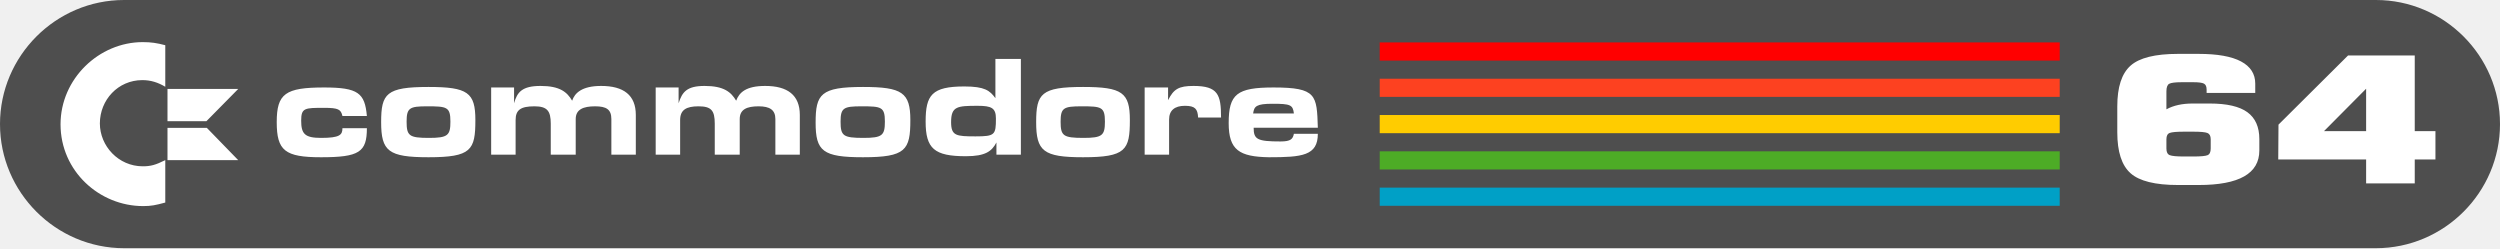
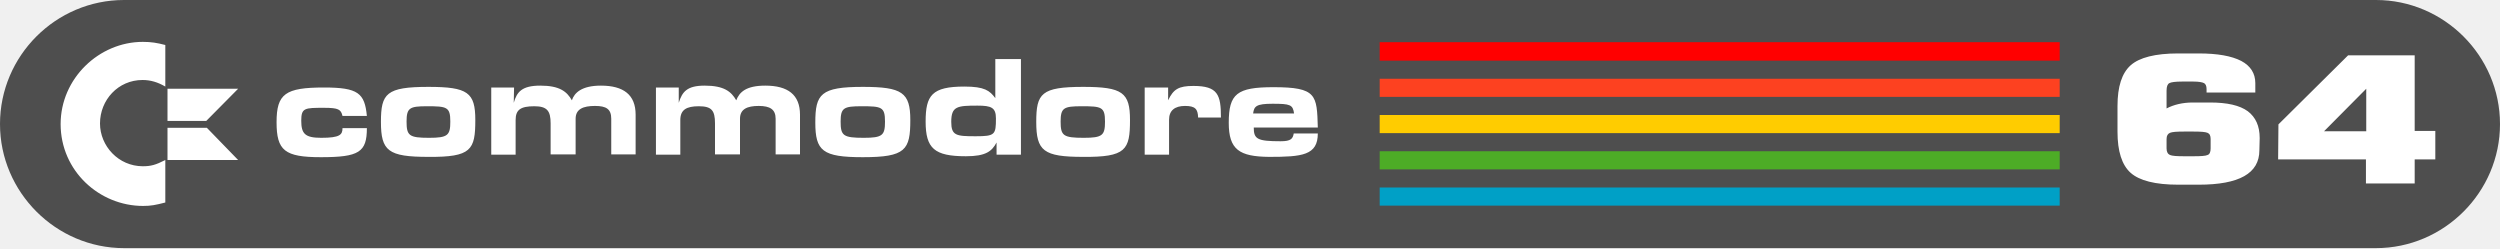
- <svg xmlns="http://www.w3.org/2000/svg" id="svg2" version="1.1" xml:space="preserve" width="1000" height="99.28" viewBox="0 0 1000 99.28">
-   <defs id="defs6">
-     <clipPath clipPathUnits="userSpaceOnUse" id="clipPath16">
-       <path d="m 0,107 847.5,0 0,-107 L 0,0 0,107 Z" id="path18" />
-     </clipPath>
-   </defs>
-   <g id="g10" transform="matrix(1.25,0,0,-1.25,-28.125,120)">
-     <g id="g12">
-       <g id="g14" clip-path="url(#clipPath16)">
-         <g id="g20" transform="translate(62.211,96)">
-           <path d="m 0,0 720.575,0 c 21.844,0 39.714,-17.87 39.714,-39.712 0,-21.843 -17.87,-39.712 -39.714,-39.712 L 0,-79.424 c -21.841,-10e-4 -39.711,17.868 -39.711,39.712 C -39.711,-17.87 -21.841,0 0,0" style="fill:#4e4e4e;fill-opacity:1;fill-rule:nonzero;stroke:none" id="path22" />
-         </g>
-         <path d="m 464.007,82.426 217.601,0 0,-5.808 -217.601,0 0,5.808 z" style="fill:#ff0000;fill-opacity:1;fill-rule:nonzero;stroke:none" id="path24" />
-         <path d="m 464.007,70.809 217.601,0 0,-5.809 -217.601,0 0,5.809 z" style="fill:#fd4120;fill-opacity:1;fill-rule:nonzero;stroke:none" id="path26" />
-         <path d="m 464.007,59.192 217.601,0 0,-5.809 -217.601,0 0,5.809 z" style="fill:#ffcc00;fill-opacity:1;fill-rule:nonzero;stroke:none" id="path28" />
-         <path d="m 464.007,47.575 217.601,0 0,-5.809 -217.601,0 0,5.809 z" style="fill:#4dac26;fill-opacity:1;fill-rule:nonzero;stroke:none" id="path30" />
-         <path d="m 464.007,35.959 217.601,0 0,-5.81 -217.601,0 0,5.81 z" style="fill:#00a0c6;fill-opacity:1;fill-rule:nonzero;stroke:none" id="path32" />
-         <g id="g34" transform="translate(729.924,48.457)">
-           <path d="m 0,0 0,2.983 c 0,1.054 -0.348,1.719 -1.039,2 -0.691,0.28 -2.195,0.423 -4.506,0.423 l -3.006,0 c -2.313,0 -3.826,-0.131 -4.547,-0.396 -0.717,-0.261 -1.075,-0.937 -1.075,-2.027 l 0,-2.983 c 0,-1.129 0.358,-1.833 1.075,-2.112 0.721,-0.281 2.233,-0.424 4.547,-0.424 l 3.006,0 c 2.362,0 3.878,0.143 4.543,0.424 C -0.333,-1.833 0,-1.129 0,0 m 49.735,5.576 0,13.573 -13.481,-13.573 13.481,0 z m 22.184,-9.069 -6.624,0 0,-7.661 -15.56,0 0,7.661 -28.121,0 0.078,11.152 22.265,22.138 21.338,0 0,-24.221 6.624,0 0,-9.069 z m -562.19,23.045 -7.333,0 0,-21.511 7.822,0 0,11.084 c 0,3.257 1.956,4.397 5.865,4.397 4.078,0 5.215,-1.304 5.215,-5.54 l 0,-9.941 7.991,0 0,11.407 c 0,3.096 2.282,4.074 6.031,4.074 3.584,0 5.375,-1.14 5.375,-4.074 l 0,-11.407 7.824,0 0,12.712 c 0,6.353 -3.91,9.29 -11.082,9.29 -6.195,0 -8.314,-2.119 -9.29,-4.726 -1.631,2.771 -3.914,4.726 -10.107,4.726 -5.704,0 -7.17,-1.955 -8.311,-5.542 l 0,5.051 z m -52.649,0 -7.333,0 0,-21.511 7.824,0 0,11.084 c 0,3.257 1.63,4.397 6.03,4.397 4.076,0 5.218,-1.465 5.218,-5.54 l 0,-9.941 7.986,0 0,11.407 c 0,3.096 2.442,4.074 6.191,4.074 3.588,0 5.217,-0.978 5.217,-4.074 l 0,-11.407 7.824,0 0,12.712 c 0,6.353 -3.914,9.29 -11.083,9.29 -6.196,0 -8.477,-2.283 -9.292,-4.726 -1.629,2.771 -3.91,4.726 -10.106,4.726 -5.867,0 -7.498,-1.955 -8.477,-5.542 l 0,5.051 0.001,0 z m -111.614,0.228 0,13.293 c -2.686,0.707 -4.526,0.993 -7.211,0.993 -14.003,0 -26.306,-11.741 -26.306,-26.305 0,-14.992 12.443,-26.166 26.445,-26.166 2.545,0 3.959,0.285 7.072,1.134 l 0,13.577 c -3.112,-1.555 -4.666,-1.979 -7.211,-1.979 -7.779,0 -13.721,6.503 -13.721,13.718 0,7.492 5.799,13.859 13.579,13.859 2.687,0 4.949,-0.708 7.353,-2.124 m 259.937,-6.096 c 4.399,0 5.868,-0.65 5.868,-4.072 0,-5.217 -0.328,-5.709 -6.518,-5.709 -6.195,0 -7.824,0.167 -7.824,4.566 0,5.053 1.956,5.215 8.474,5.215 m 5.703,14.998 0,-12.55 c -1.791,2.445 -3.421,3.745 -9.94,3.745 -10.431,0 -12.389,-2.771 -12.389,-11.244 0,-8.641 2.772,-11.081 12.876,-11.081 6.357,0 8.312,1.629 9.78,4.399 l 0,-3.909 7.823,0 0,30.64 -8.15,0 z M -577.31,8.632 c 0,4.402 0.978,4.89 6.522,4.89 6.355,0 7.497,-0.162 7.497,-4.89 0,-4.401 -0.817,-5.216 -6.845,-5.216 -6.36,0 -7.174,0.654 -7.174,5.216 m 22.006,0.493 c 0,8.799 -2.444,10.59 -14.995,10.59 -13.529,0 -15.159,-2.113 -15.159,-11.245 0,-9.29 2.284,-11.246 15.159,-11.246 13.692,0 14.995,2.281 14.995,11.901 m 187.275,-0.493 c 0,4.402 0.977,4.89 6.682,4.89 6.357,0 7.498,-0.162 7.498,-4.89 0,-4.401 -0.814,-5.216 -6.845,-5.216 -6.519,0 -7.335,0.654 -7.335,5.216 m 22.162,0.493 c 0,8.799 -2.443,10.59 -14.991,10.59 -13.366,0 -14.995,-2.113 -14.995,-11.245 0,-9.29 2.28,-11.246 14.995,-11.246 13.687,0 14.991,2.281 14.991,11.901 m -92.574,-0.493 c 0,4.402 0.978,4.89 6.683,4.89 6.356,0 7.496,-0.162 7.496,-4.89 0,-4.401 -0.817,-5.216 -6.846,-5.216 -6.519,0 -7.333,0.654 -7.333,5.216 m 22.328,0.493 c 0,8.799 -2.606,10.59 -15.158,10.59 -13.528,0 -15.156,-2.281 -15.156,-11.406 0,-9.129 2.279,-11.085 15.156,-11.085 13.694,0 15.158,2.281 15.158,11.901 m -181.732,1.3 7.823,0 c -0.651,7.335 -2.772,9.127 -13.689,9.127 -12.389,0 -15.16,-1.951 -15.16,-11.083 0,-9.127 2.608,-11.246 14.181,-11.246 12.222,0 14.668,1.631 14.668,9.292 l -7.823,0 c 0,-2.12 -0.813,-3.1 -6.845,-3.1 -5.218,0 -6.356,1.305 -6.356,5.542 0,4.076 1.138,4.076 7.336,4.076 4.562,0.001 5.376,-0.489 5.865,-2.608 m 291.424,0.815 c 0.325,2.282 0.975,3.098 6.19,3.098 5.712,0 6.525,-0.327 6.851,-3.098 l -13.041,0 z m 8.801,-8.963 c -7.496,0 -8.637,0.652 -8.637,4.4 l 20.54,0 c -0.329,10.428 -0.329,12.874 -14.181,12.874 -11.74,0 -14.348,-2.118 -14.348,-11.407 0,-8.64 3.426,-10.756 12.88,-10.921 10.591,0 15.648,0.49 15.648,7.497 l -7.663,0 c -0.324,-1.629 -0.976,-2.443 -4.239,-2.443 m -333.581,16.797 -22.627,0 0,-10.323 12.447,0 10.18,10.323 z m -10.038,-12.444 -12.589,0 0,-10.324 22.627,0 -10.038,10.324 z m 307.6,12.922 -7.497,0 0,-21.511 7.822,0 0,11.243 c 0,2.934 1.794,4.4 5.054,4.4 3.258,0 4.076,-0.977 4.236,-3.746 l 7.336,0 c 0,7.333 -0.979,10.104 -8.802,10.104 -4.727,0 -6.358,-0.979 -8.15,-4.563 l 0,4.073 10e-4,0 z M 15.563,-0.621 c 0,-7.36 -6.474,-11.04 -19.415,-11.04 l -6.625,0 c -7.293,0 -12.354,1.259 -15.175,3.772 -2.828,2.518 -4.24,6.874 -4.24,13.071 l 0,8.334 c 0,6.16 1.412,10.496 4.24,13.012 2.82,2.517 7.882,3.773 15.175,3.773 l 6.625,0 c 6.011,0 10.531,-0.807 13.559,-2.422 3.032,-1.614 4.548,-3.98 4.548,-7.096 l 0,-2.986 -15.563,0 0,1.069 c 0,0.977 -0.285,1.616 -0.847,1.917 -0.565,0.298 -1.696,0.452 -3.39,0.452 l -3.7,0 c -2.104,0 -3.453,-0.171 -4.044,-0.509 -0.588,-0.338 -0.884,-1.145 -0.884,-2.421 l 0,-5.744 c 2.259,1.238 5.057,1.856 8.395,1.856 l 5.472,0 c 5.497,0 9.516,-0.93 12.055,-2.787 2.543,-1.858 3.815,-4.723 3.815,-8.59 l 0,-3.661 -10e-4,0 z" style="fill:#ffffff;fill-opacity:1;fill-rule:nonzero;stroke:none" id="path36" />
-         </g>
-       </g>
-     </g>
+ <svg xmlns="http://www.w3.org/2000/svg" version="1.1" baseProfile="tiny" id="Layer_1" x="0px" y="0px" viewBox="94 357.6 800 79.4" xml:space="preserve">
+   <g id="g3">
+     <path id="path5" fill="#4E4E4E" d="M133.7,357.6h720.6c21.8,0,39.7,17.9,39.7,39.7l0,0c0,21.8-17.9,39.7-39.7,39.7H133.7   c-21.8,0-39.7-17.9-39.7-39.7l0,0C94,375.4,111.9,357.6,133.7,357.6L133.7,357.6z" />
+     <polygon id="polygon7" fill="#FF0000" points="535.5,371.1 753.1,371.1 753.1,377 535.5,377  " />
+     <polygon id="polygon9" fill="#FD4120" points="535.5,382.8 753.1,382.8 753.1,388.6 535.5,388.6  " />
+     <polygon id="polygon11" fill="#FFCC00" points="535.5,394.4 753.1,394.4 753.1,400.2 535.5,400.2  " />
+     <polygon id="polygon13" fill="#4DAC26" points="535.5,406 753.1,406 753.1,411.8 535.5,411.8  " />
+     <polygon id="polygon15" fill="#00A0C6" points="535.5,417.6 753.1,417.6 753.1,423.4 535.5,423.4  " />
+     <path id="path17" fill="#FFFFFF" d="M817,405.7c0,7.4-6.5,11-19.4,11h-6.6c-7.3,0-12.4-1.3-15.2-3.8c-2.8-2.5-4.2-6.9-4.2-13.1   v-8.3c0-6.2,1.4-10.5,4.2-13c2.8-2.5,7.9-3.8,15.2-3.8h6.6c6,0,10.5,0.8,13.6,2.4c3,1.6,4.5,4,4.5,7.1v3h-15.6v-1.1   c0-1-0.3-1.6-0.8-1.9c-0.6-0.3-1.7-0.5-3.4-0.5h-3.7c-2.1,0-3.5,0.2-4,0.5c-0.6,0.3-0.9,1.1-0.9,2.4v5.7c2.3-1.2,5.1-1.9,8.4-1.9   h5.5c5.5,0,9.5,0.9,12.1,2.8c2.5,1.9,3.8,4.7,3.8,8.6L817,405.7L817,405.7z M467.8,385.6h-7.5v21.5h7.8v-11.2   c0-2.9,1.8-4.4,5.1-4.4c3.3,0,4.1,1,4.2,3.7h7.3c0-7.3-1-10.1-8.8-10.1c-4.7,0-6.4,1-8.1,4.6L467.8,385.6L467.8,385.6z    M160.2,398.5h-12.6v10.3h22.6L160.2,398.5L160.2,398.5z M170.2,386h-22.6v10.3H160L170.2,386L170.2,386z M503.8,402.8   c-7.5,0-8.6-0.7-8.6-4.4h20.5c-0.3-10.4-0.3-12.9-14.2-12.9c-11.7,0-14.3,2.1-14.3,11.4c0,8.6,3.4,10.8,12.9,10.9   c10.6,0,15.6-0.5,15.6-7.5H508C507.7,402,507.1,402.8,503.8,402.8L503.8,402.8z M495,393.9c0.3-2.3,1-3.1,6.2-3.1   c5.7,0,6.5,0.3,6.9,3.1H495L495,393.9z M203.6,394.7h7.8c-0.7-7.3-2.8-9.1-13.7-9.1c-12.4,0-15.2,2-15.2,11.1   c0,9.1,2.6,11.2,14.2,11.2c12.2,0,14.7-1.6,14.7-9.3h-7.8c0,2.1-0.8,3.1-6.8,3.1c-5.2,0-6.4-1.3-6.4-5.5c0-4.1,1.1-4.1,7.3-4.1   C202.3,392.1,203.1,392.6,203.6,394.7L203.6,394.7z M385.3,396c0-8.8-2.6-10.6-15.2-10.6c-13.5,0-15.2,2.3-15.2,11.4   c0,9.1,2.3,11.1,15.2,11.1C383.8,407.9,385.3,405.6,385.3,396L385.3,396z M363,396.5c0-4.4,1-4.9,6.7-4.9c6.4,0,7.5,0.2,7.5,4.9   c0,4.4-0.8,5.2-6.8,5.2C363.8,401.7,363,401,363,396.5L363,396.5z M455.6,396c0-8.8-2.4-10.6-15-10.6c-13.4,0-15,2.1-15,11.2   c0,9.3,2.3,11.2,15,11.2C454.3,407.9,455.6,405.6,455.6,396L455.6,396z M433.4,396.5c0-4.4,1-4.9,6.7-4.9c6.4,0,7.5,0.2,7.5,4.9   c0,4.4-0.8,5.2-6.8,5.2C434.2,401.7,433.4,401,433.4,396.5L433.4,396.5z M246.1,396c0-8.8-2.4-10.6-15-10.6   c-13.5,0-15.2,2.1-15.2,11.2c0,9.3,2.3,11.2,15.2,11.2C244.8,407.9,246.1,405.6,246.1,396L246.1,396z M224.1,396.5   c0-4.4,1-4.9,6.5-4.9c6.4,0,7.5,0.2,7.5,4.9c0,4.4-0.8,5.2-6.8,5.2C224.9,401.7,224.1,401,224.1,396.5L224.1,396.5z M412.5,376.4   V389c-1.8-2.4-3.4-3.7-9.9-3.7c-10.4,0-12.4,2.8-12.4,11.2c0,8.6,2.8,11.1,12.9,11.1c6.4,0,8.3-1.6,9.8-4.4v3.9h7.8v-30.6H412.5   L412.5,376.4z M406.8,391.4c4.4,0,5.9,0.6,5.9,4.1c0,5.2-0.3,5.7-6.5,5.7c-6.2,0-7.8-0.2-7.8-4.6   C398.4,391.6,400.3,391.4,406.8,391.4L406.8,391.4z M146.9,385.3V372c-2.7-0.7-4.5-1-7.2-1c-14,0-26.3,11.7-26.3,26.3   c0,15,12.4,26.2,26.4,26.2c2.5,0,4-0.3,7.1-1.1v-13.6c-3.1,1.6-4.7,2-7.2,2c-7.8,0-13.7-6.5-13.7-13.7c0-7.5,5.8-13.9,13.6-13.9   C142.2,383.2,144.5,383.9,146.9,385.3L146.9,385.3z M258.5,385.6h-7.3v21.5h7.8V396c0-3.3,1.6-4.4,6-4.4c4.1,0,5.2,1.5,5.2,5.5v9.9   h8v-11.4c0-3.1,2.4-4.1,6.2-4.1c3.6,0,5.2,1,5.2,4.1v11.4h7.8v-12.7c0-6.4-3.9-9.3-11.1-9.3c-6.2,0-8.5,2.3-9.3,4.7   c-1.6-2.8-3.9-4.7-10.1-4.7c-5.9,0-7.5,2-8.5,5.5L258.5,385.6L258.5,385.6z M311.2,385.6h-7.3v21.5h7.8V396c0-3.3,2-4.4,5.9-4.4   c4.1,0,5.2,1.3,5.2,5.5v9.9h8v-11.4c0-3.1,2.3-4.1,6-4.1c3.6,0,5.4,1.1,5.4,4.1v11.4h7.8v-12.7c0-6.4-3.9-9.3-11.1-9.3   c-6.2,0-8.3,2.1-9.3,4.7c-1.6-2.8-3.9-4.7-10.1-4.7c-5.7,0-7.2,2-8.3,5.5V385.6L311.2,385.6z M873.3,408.6h-6.6v7.7h-15.6v-7.7H823   l0.1-11.2l22.3-22.1h21.3v24.2h6.6V408.6L873.3,408.6z M851.2,399.5V386l-13.5,13.6H851.2L851.2,399.5z M801.4,405.1v-3   c0-1.1-0.3-1.7-1-2c-0.7-0.3-2.2-0.4-4.5-0.4h-3c-2.3,0-3.8,0.1-4.5,0.4c-0.7,0.3-1.1,0.9-1.1,2v3c0,1.1,0.4,1.8,1.1,2.1   c0.7,0.3,2.2,0.4,4.5,0.4h3c2.4,0,3.9-0.1,4.5-0.4C801.1,407,801.4,406.2,801.4,405.1L801.4,405.1z" />
  </g>
</svg>
